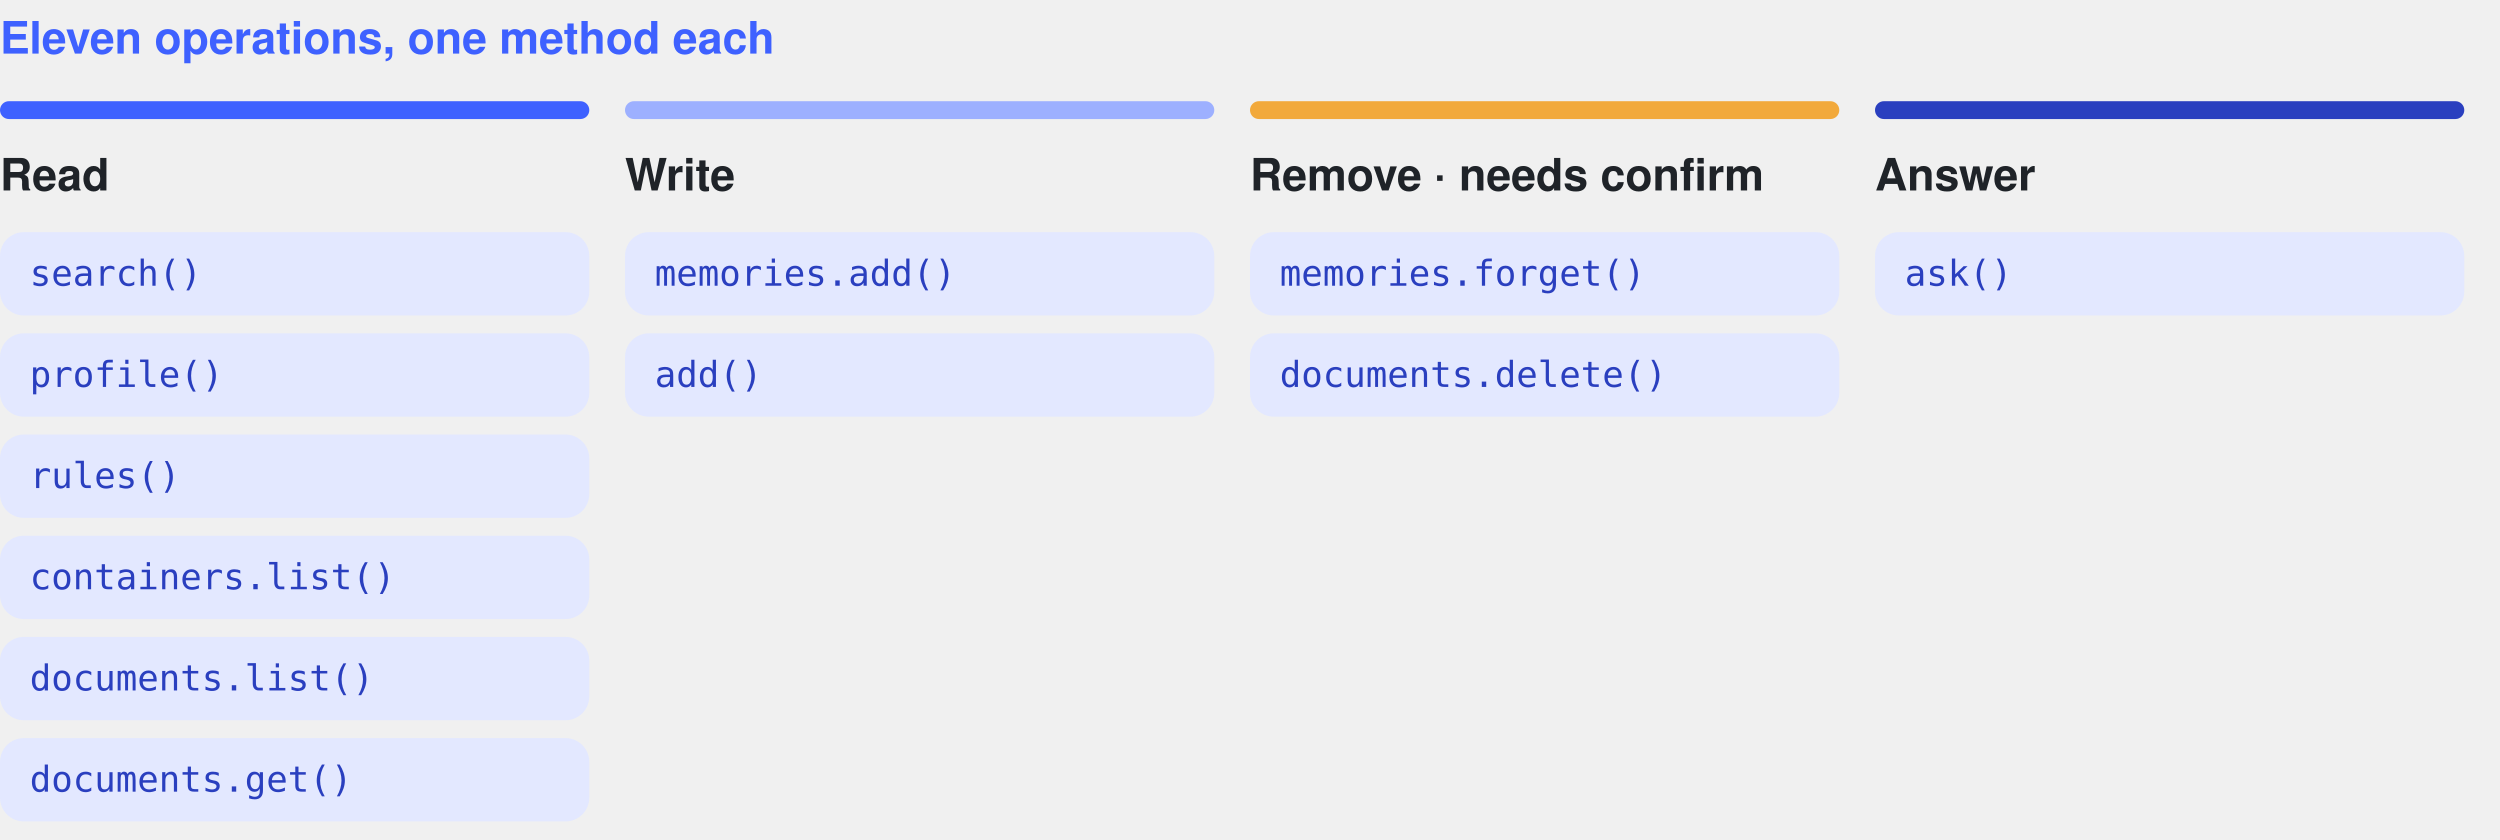
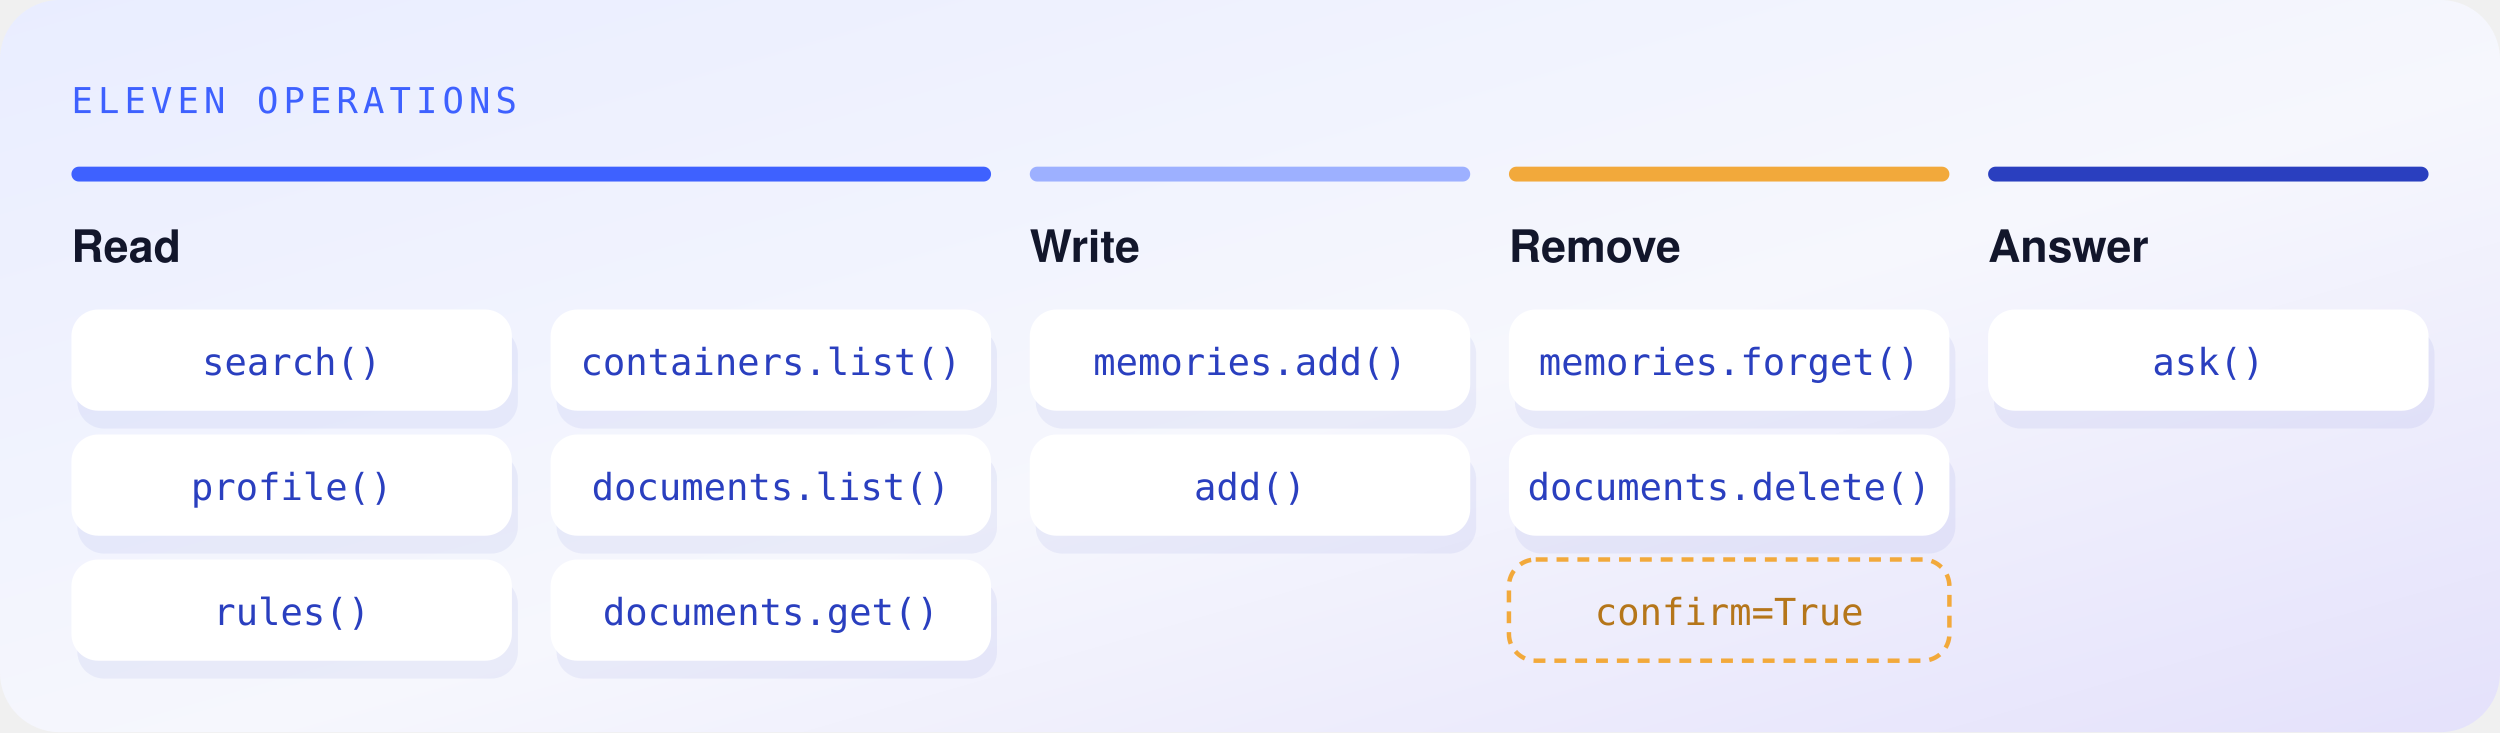
- <svg xmlns="http://www.w3.org/2000/svg" width="840" height="282" viewBox="0 0 840 282" role="img" aria-label="Client methods: read, write, remove, answer">
+ <svg xmlns="http://www.w3.org/2000/svg" width="840" height="246" viewBox="0 0 840 246" role="img" aria-label="Client methods: read, write, remove, answer">
  <defs>
    <marker id="a" viewBox="0 0 10 10" refX="9" refY="5" markerWidth="7" markerHeight="7" orient="auto-start-reverse">
-       <path d="M0 0L10 5L0 10z" fill="#8B949E" />
+       <path d="M0 0L10 5L0 10z" fill="#A3ACD1" />
    </marker>
+     <linearGradient id="p" x1="0" y1="0" x2="1" y2="1">
+       <stop offset="0" stop-color="#E9EDFF" />
+       <stop offset=".55" stop-color="#F6F7FD" />
+       <stop offset="1" stop-color="#E4E1FB" />
+     </linearGradient>
  </defs>
-   <style>text{font-family:-apple-system, BlinkMacSystemFont, "Segoe UI", Helvetica, Arial, sans-serif;fill:#8B949E} .t{font-size:15px;font-weight:600;fill:#3E61FF} .h{font-size:15px;font-weight:700} .s{font-size:12.5px} .m{font-family:ui-monospace, SFMono-Regular, Menlo, Consolas, monospace;font-size:12px} .w{fill:#FFFFFF} .k{fill:#2A3FBF}</style>
-   <text class="t" x="0" y="18">Eleven operations, one method each</text>
-   <rect x="0" y="34" width="198" height="6" rx="3" fill="#3E61FF" />
-   <text class="h k" x="0" y="64" style="fill:#1F2328">Read</text>
-   <rect x="0" y="78" width="198" height="28" rx="8" fill="#E3E8FF" />
-   <text class="m k" x="10" y="96">search()</text>
-   <rect x="0" y="112" width="198" height="28" rx="8" fill="#E3E8FF" />
-   <text class="m k" x="10" y="130">profile()</text>
-   <rect x="0" y="146" width="198" height="28" rx="8" fill="#E3E8FF" />
-   <text class="m k" x="10" y="164">rules()</text>
-   <rect x="0" y="180" width="198" height="28" rx="8" fill="#E3E8FF" />
-   <text class="m k" x="10" y="198">containers.list()</text>
-   <rect x="0" y="214" width="198" height="28" rx="8" fill="#E3E8FF" />
-   <text class="m k" x="10" y="232">documents.list()</text>
-   <rect x="0" y="248" width="198" height="28" rx="8" fill="#E3E8FF" />
-   <text class="m k" x="10" y="266">documents.get()</text>
-   <rect x="210" y="34" width="198" height="6" rx="3" fill="#9DB0FF" />
-   <text class="h k" x="210" y="64" style="fill:#1F2328">Write</text>
-   <rect x="210" y="78" width="198" height="28" rx="8" fill="#E3E8FF" />
-   <text class="m k" x="220" y="96">memories.add()</text>
-   <rect x="210" y="112" width="198" height="28" rx="8" fill="#E3E8FF" />
-   <text class="m k" x="220" y="130">add()</text>
-   <rect x="420" y="34" width="198" height="6" rx="3" fill="#F2A93B" />
-   <text class="h k" x="420" y="64" style="fill:#1F2328">Remove · needs confirm</text>
-   <rect x="420" y="78" width="198" height="28" rx="8" fill="#E3E8FF" />
-   <text class="m k" x="430" y="96">memories.forget()</text>
-   <rect x="420" y="112" width="198" height="28" rx="8" fill="#E3E8FF" />
-   <text class="m k" x="430" y="130">documents.delete()</text>
-   <rect x="630" y="34" width="198" height="6" rx="3" fill="#2A3FBF" />
-   <text class="h k" x="630" y="64" style="fill:#1F2328">Answer</text>
-   <rect x="630" y="78" width="198" height="28" rx="8" fill="#E3E8FF" />
-   <text class="m k" x="640" y="96">ask()</text>
+   <style>text{font-family:-apple-system, BlinkMacSystemFont, "Segoe UI", Helvetica, Arial, sans-serif}</style>
+   <rect width="840" height="246" rx="20" fill="url(#p)" />
+   <text x="24" y="38" style="font-family:ui-monospace, SFMono-Regular, Menlo, Consolas, monospace;font-size:12px;letter-spacing:.14em;fill:#3E61FF">ELEVEN OPERATIONS</text>
+   <rect x="24" y="56" width="309" height="5" rx="2.5" fill="#3E61FF" />
+   <text x="24" y="88" style="font-size:15px;font-weight:700;fill:#12162B">Read</text>
+   <rect x="26" y="110" width="148" height="34" rx="9" fill="#2A3FBF" opacity=".07" />
+   <rect x="24" y="104" width="148" height="34" rx="9" fill="#FFFFFF" />
+   <text x="98.0" y="126" text-anchor="middle" style="font-family:ui-monospace, SFMono-Regular, Menlo, Consolas, monospace;font-size:12.5px;fill:#2A3FBF">search()</text>
+   <rect x="26" y="152" width="148" height="34" rx="9" fill="#2A3FBF" opacity=".07" />
+   <rect x="24" y="146" width="148" height="34" rx="9" fill="#FFFFFF" />
+   <text x="98.0" y="168" text-anchor="middle" style="font-family:ui-monospace, SFMono-Regular, Menlo, Consolas, monospace;font-size:12.5px;fill:#2A3FBF">profile()</text>
+   <rect x="26" y="194" width="148" height="34" rx="9" fill="#2A3FBF" opacity=".07" />
+   <rect x="24" y="188" width="148" height="34" rx="9" fill="#FFFFFF" />
+   <text x="98.0" y="210" text-anchor="middle" style="font-family:ui-monospace, SFMono-Regular, Menlo, Consolas, monospace;font-size:12.5px;fill:#2A3FBF">rules()</text>
+   <rect x="187" y="110" width="148" height="34" rx="9" fill="#2A3FBF" opacity=".07" />
+   <rect x="185" y="104" width="148" height="34" rx="9" fill="#FFFFFF" />
+   <text x="259.0" y="126" text-anchor="middle" style="font-family:ui-monospace, SFMono-Regular, Menlo, Consolas, monospace;font-size:12.5px;fill:#2A3FBF">containers.list()</text>
+   <rect x="187" y="152" width="148" height="34" rx="9" fill="#2A3FBF" opacity=".07" />
+   <rect x="185" y="146" width="148" height="34" rx="9" fill="#FFFFFF" />
+   <text x="259.0" y="168" text-anchor="middle" style="font-family:ui-monospace, SFMono-Regular, Menlo, Consolas, monospace;font-size:12.5px;fill:#2A3FBF">documents.list()</text>
+   <rect x="187" y="194" width="148" height="34" rx="9" fill="#2A3FBF" opacity=".07" />
+   <rect x="185" y="188" width="148" height="34" rx="9" fill="#FFFFFF" />
+   <text x="259.0" y="210" text-anchor="middle" style="font-family:ui-monospace, SFMono-Regular, Menlo, Consolas, monospace;font-size:12.5px;fill:#2A3FBF">documents.get()</text>
+   <rect x="346" y="56" width="148" height="5" rx="2.5" fill="#9DB0FF" />
+   <text x="346" y="88" style="font-size:15px;font-weight:700;fill:#12162B">Write</text>
+   <rect x="348" y="110" width="148" height="34" rx="9" fill="#2A3FBF" opacity=".07" />
+   <rect x="346" y="104" width="148" height="34" rx="9" fill="#FFFFFF" />
+   <text x="420.0" y="126" text-anchor="middle" style="font-family:ui-monospace, SFMono-Regular, Menlo, Consolas, monospace;font-size:12.5px;fill:#2A3FBF">memories.add()</text>
+   <rect x="348" y="152" width="148" height="34" rx="9" fill="#2A3FBF" opacity=".07" />
+   <rect x="346" y="146" width="148" height="34" rx="9" fill="#FFFFFF" />
+   <text x="420.0" y="168" text-anchor="middle" style="font-family:ui-monospace, SFMono-Regular, Menlo, Consolas, monospace;font-size:12.5px;fill:#2A3FBF">add()</text>
+   <rect x="507" y="56" width="148" height="5" rx="2.5" fill="#F2A93B" />
+   <text x="507" y="88" style="font-size:15px;font-weight:700;fill:#12162B">Remove</text>
+   <rect x="509" y="110" width="148" height="34" rx="9" fill="#2A3FBF" opacity=".07" />
+   <rect x="507" y="104" width="148" height="34" rx="9" fill="#FFFFFF" />
+   <text x="581.0" y="126" text-anchor="middle" style="font-family:ui-monospace, SFMono-Regular, Menlo, Consolas, monospace;font-size:12.5px;fill:#2A3FBF">memories.forget()</text>
+   <rect x="509" y="152" width="148" height="34" rx="9" fill="#2A3FBF" opacity=".07" />
+   <rect x="507" y="146" width="148" height="34" rx="9" fill="#FFFFFF" />
+   <text x="581.0" y="168" text-anchor="middle" style="font-family:ui-monospace, SFMono-Regular, Menlo, Consolas, monospace;font-size:12.5px;fill:#2A3FBF">documents.delete()</text>
+   <rect x="668" y="56" width="148" height="5" rx="2.5" fill="#2A3FBF" />
+   <text x="668" y="88" style="font-size:15px;font-weight:700;fill:#12162B">Answer</text>
+   <rect x="670" y="110" width="148" height="34" rx="9" fill="#2A3FBF" opacity=".07" />
+   <rect x="668" y="104" width="148" height="34" rx="9" fill="#FFFFFF" />
+   <text x="742.0" y="126" text-anchor="middle" style="font-family:ui-monospace, SFMono-Regular, Menlo, Consolas, monospace;font-size:12.5px;fill:#2A3FBF">ask()</text>
+   <rect x="507" y="188" width="148" height="34" rx="9" fill="none" stroke="#F2A93B" stroke-width="1.5" stroke-dasharray="4 3" />
+   <text x="581.0" y="210" text-anchor="middle" style="font-family:ui-monospace, SFMono-Regular, Menlo, Consolas, monospace;font-size:12.5px;fill:#B5761A">confirm=True</text>
</svg>
